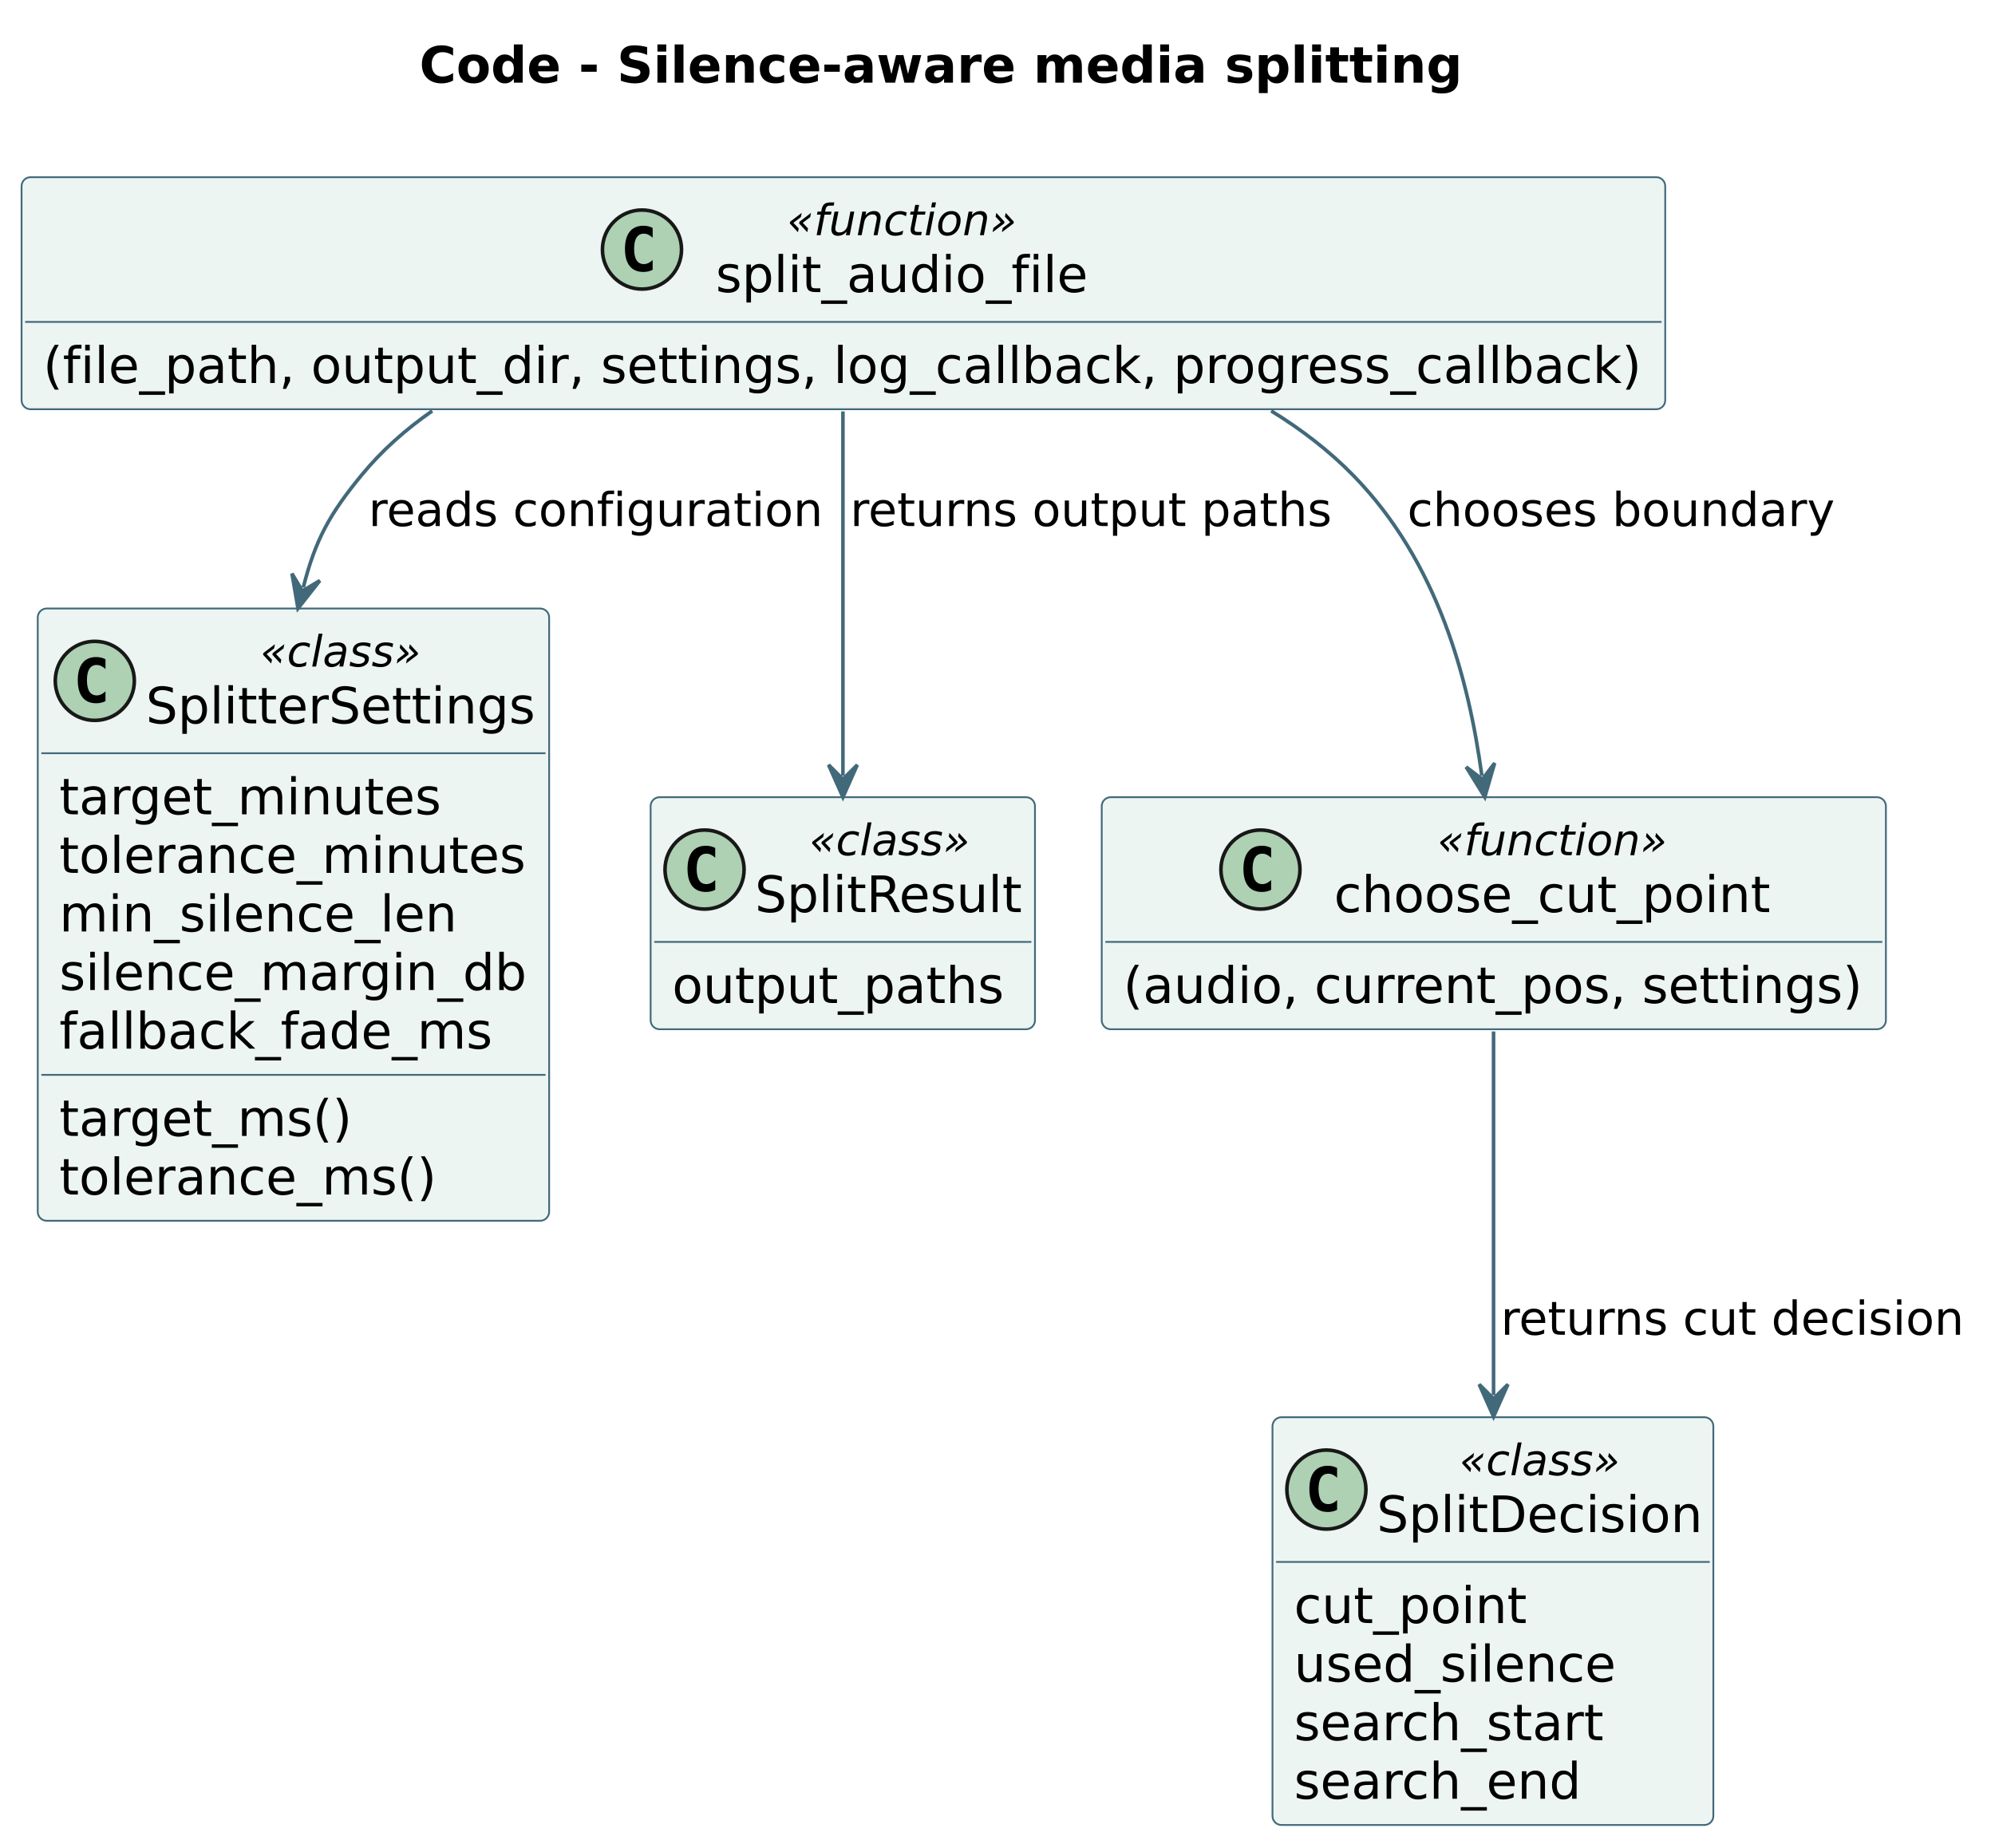
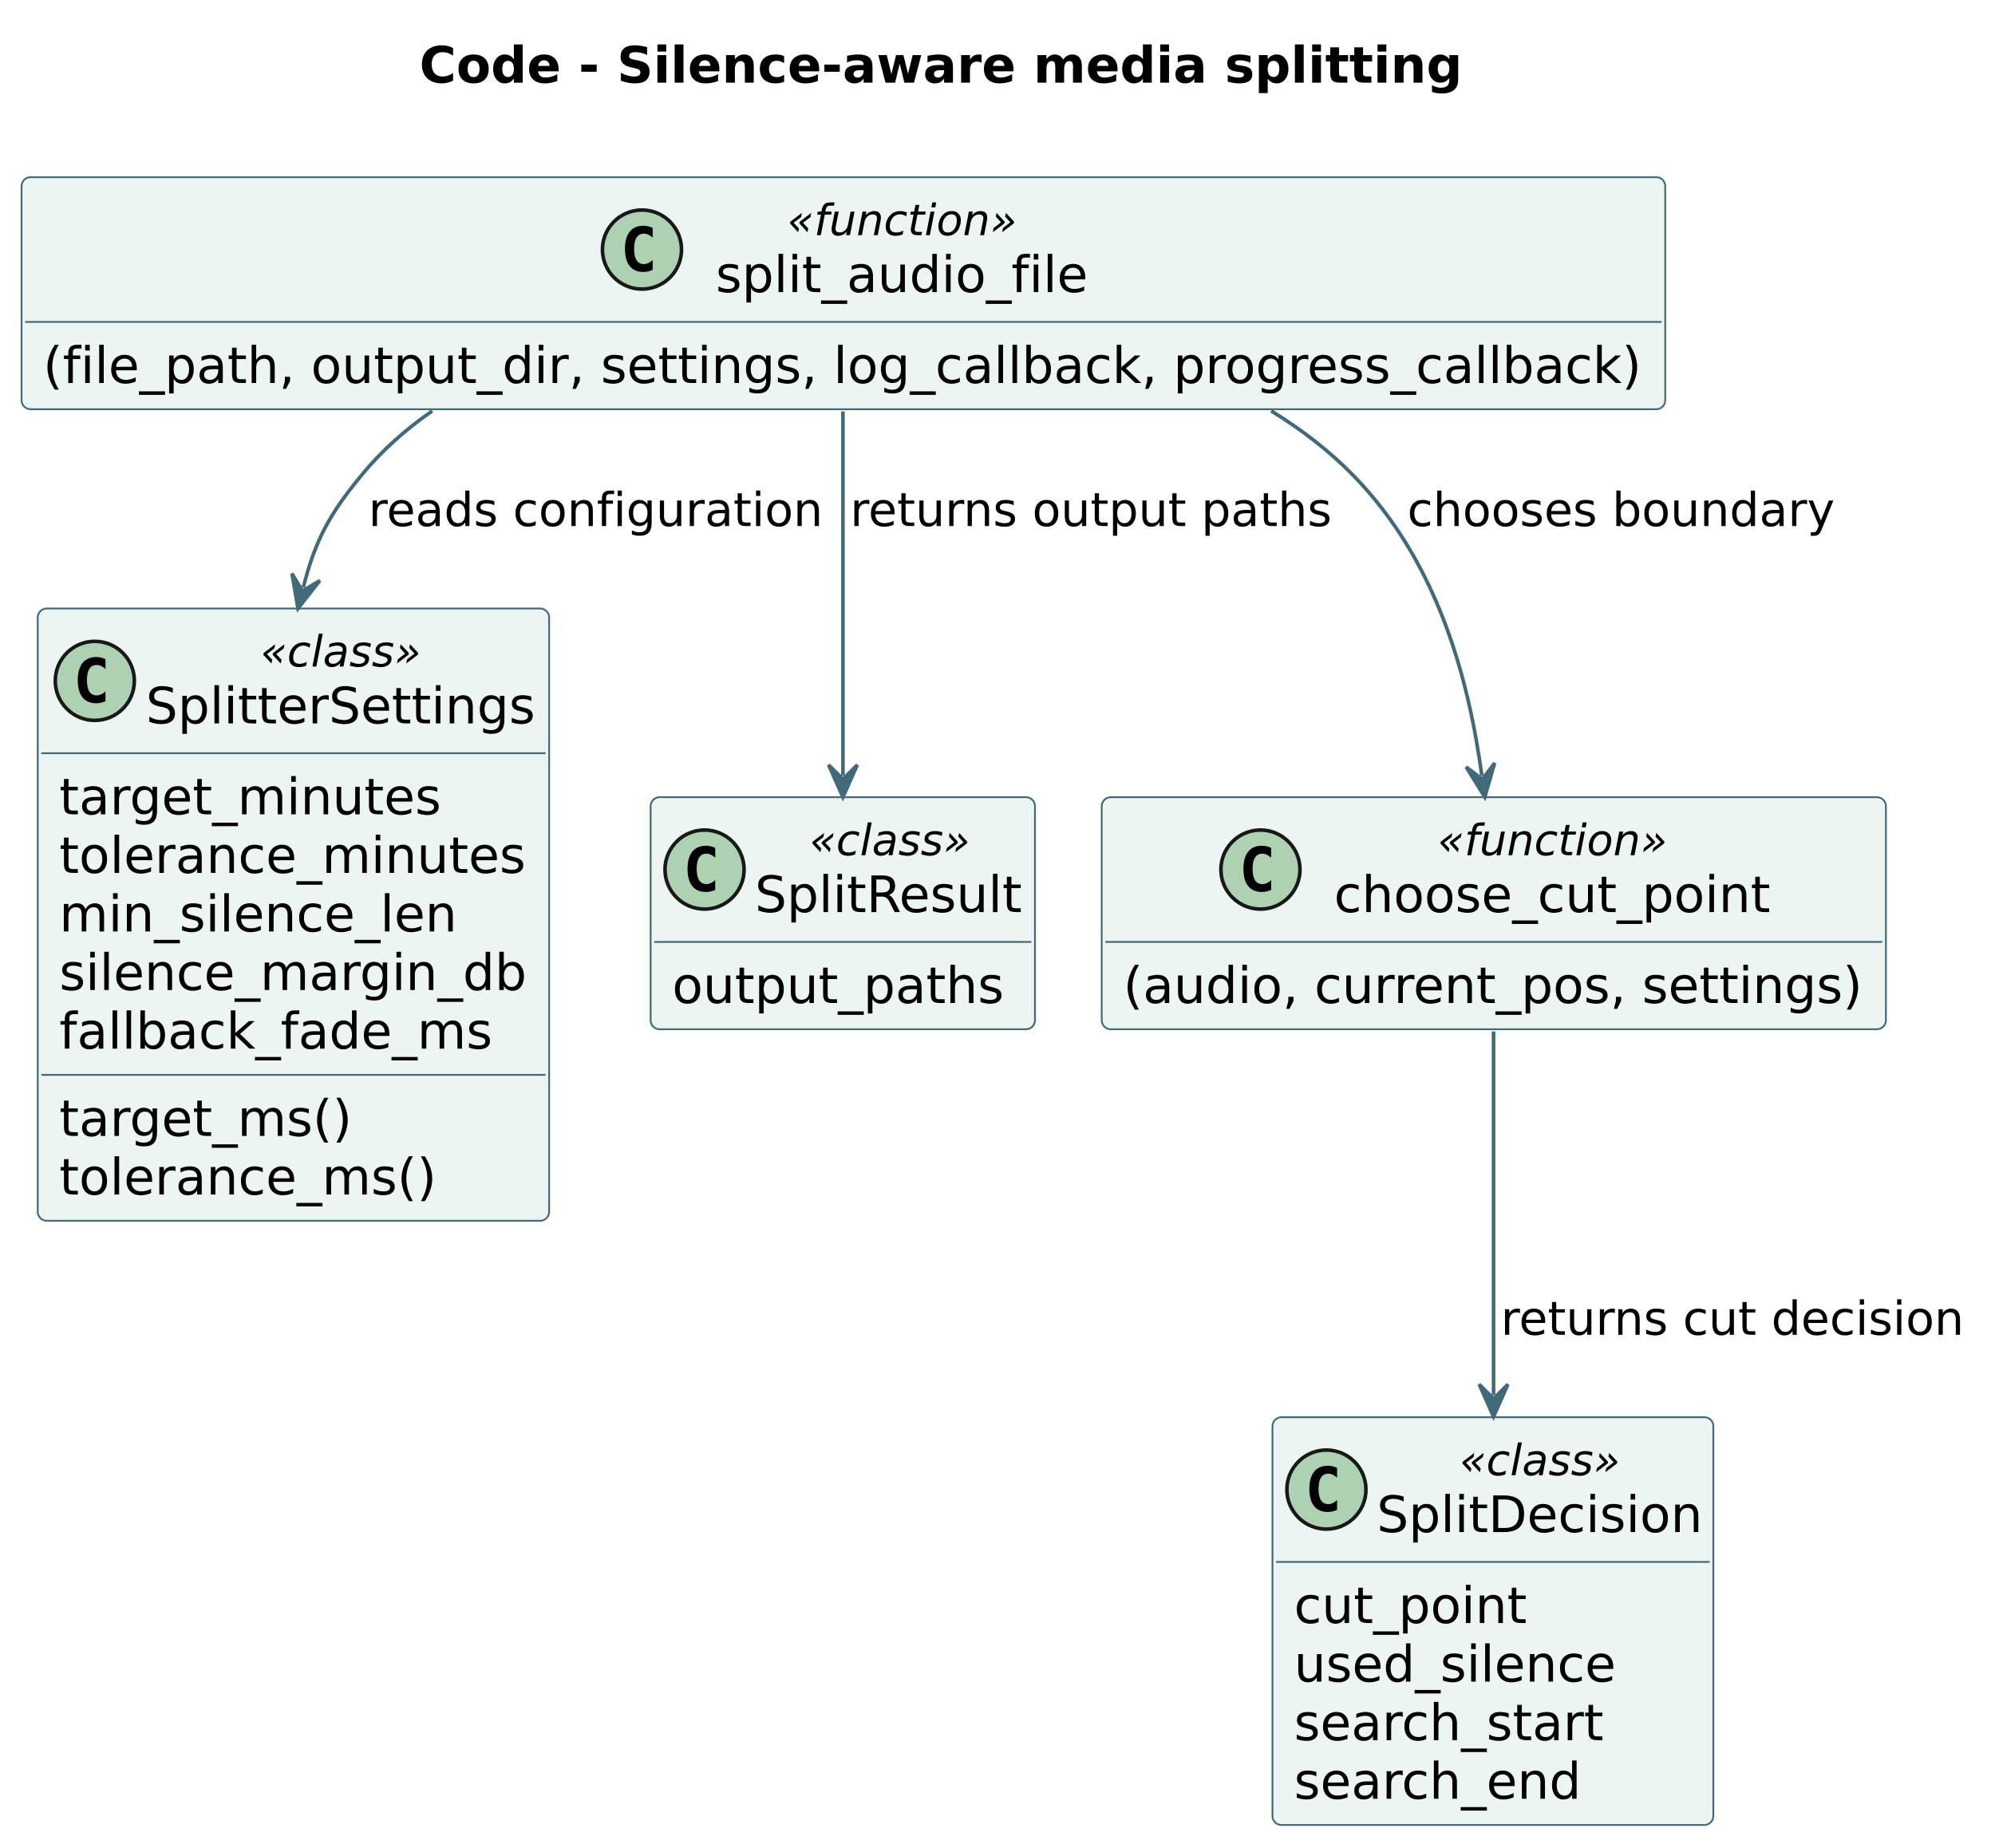
<svg xmlns="http://www.w3.org/2000/svg" xmlns:xlink="http://www.w3.org/1999/xlink" contentStyleType="text/css" data-diagram-type="CLASS" height="514px" preserveAspectRatio="none" style="width:555px;height:514px;background:#FFFFFF;" version="1.1" viewBox="0 0 555 514" width="555px" zoomAndPan="magnify">
  <defs />
  <g>
    <g class="title" data-source-line="9">
      <text fill="#000000" font-family="DejaVu Sans" font-size="14" font-weight="bold" lengthAdjust="spacing" textLength="290.165" x="116.668" y="22.995">Code - Silence-aware media splitting</text>
    </g>
    <g class="entity" data-qualified-name="SplitterSettings" data-source-line="10" id="ent0002">
      <a href="https://github.com/JasonLn0711/project_aura/blob/main/src/aura/audio/splitter_pipeline.py#L15" target="_top" title="https://github.com/JasonLn0711/project_aura/blob/main/src/aura/audio/splitter_pipeline.py#L15" xlink:actuate="onRequest" xlink:href="https://github.com/JasonLn0711/project_aura/blob/main/src/aura/audio/splitter_pipeline.py#L15" xlink:show="new" xlink:title="https://github.com/JasonLn0711/project_aura/blob/main/src/aura/audio/splitter_pipeline.py#L15" xlink:type="simple">
        <rect fill="#EDF5F3" height="170.344" rx="2.5" ry="2.5" style="stroke:#42697A;stroke-width:0.5;" width="142.266" x="10.5" y="169.297" />
        <ellipse cx="26.375" cy="189.43" fill="#ADD1B2" rx="11" ry="11" style="stroke:#181818;stroke-width:1;" />
        <path d="M29.343,195.07 Q28.765,195.367 28.125,195.508 Q27.484,195.664 26.781,195.664 Q24.281,195.664 22.953,194.023 Q21.64,192.367 21.64,189.242 Q21.64,186.117 22.953,184.461 Q24.281,182.805 26.781,182.805 Q27.484,182.805 28.125,182.961 Q28.781,183.117 29.343,183.414 L29.343,186.133 Q28.718,185.555 28.125,185.289 Q27.531,185.008 26.906,185.008 Q25.562,185.008 24.875,186.086 Q24.187,187.148 24.187,189.242 Q24.187,191.336 24.875,192.414 Q25.562,193.477 26.906,193.477 Q27.531,193.477 28.125,193.211 Q28.718,192.93 29.343,192.352 L29.343,195.07 Z " fill="#000000" />
-         <text fill="#000000" font-family="DejaVu Sans" font-size="12" font-style="italic" lengthAdjust="spacing" textLength="44.602" x="72.429" y="185.435">«class»</text>
+         <text fill="#000000" font-family="DejaVu Sans" font-size="12" font-style="italic" lengthAdjust="spacing" textLength="44.473" x="72.494" y="185.435">«class»</text>
        <text fill="#000000" font-family="DejaVu Sans" font-size="14" lengthAdjust="spacing" textLength="108.322" x="40.569" y="201.261">SplitterSettings</text>
        <line style="stroke:#42697A;stroke-width:0.5;" x1="11.5" x2="151.766" y1="209.562" y2="209.562" />
        <text fill="#000000" font-family="DejaVu Sans" font-size="14" lengthAdjust="spacing" textLength="106.483" x="16.5" y="226.558">target_minutes</text>
        <text fill="#000000" font-family="DejaVu Sans" font-size="14" lengthAdjust="spacing" textLength="129.746" x="16.5" y="242.855">tolerance_minutes</text>
        <text fill="#000000" font-family="DejaVu Sans" font-size="14" lengthAdjust="spacing" textLength="110.647" x="16.5" y="259.151">min_silence_len</text>
        <text fill="#000000" font-family="DejaVu Sans" font-size="14" lengthAdjust="spacing" textLength="130.266" x="16.5" y="275.448">silence_margin_db</text>
        <text fill="#000000" font-family="DejaVu Sans" font-size="14" lengthAdjust="spacing" textLength="120.497" x="16.5" y="291.745">fallback_fade_ms</text>
        <line style="stroke:#42697A;stroke-width:0.5;" x1="11.5" x2="151.766" y1="299.047" y2="299.047" />
        <text fill="#000000" font-family="DejaVu Sans" font-size="14" lengthAdjust="spacing" textLength="81.669" x="16.5" y="316.042">target_ms()</text>
        <text fill="#000000" font-family="DejaVu Sans" font-size="14" lengthAdjust="spacing" textLength="104.932" x="16.5" y="332.339">tolerance_ms()</text>
      </a>
    </g>
    <g class="entity" data-qualified-name="SplitDecision" data-source-line="19" id="ent0003">
      <a href="https://github.com/JasonLn0711/project_aura/blob/main/src/aura/audio/splitter_pipeline.py#L32" target="_top" title="https://github.com/JasonLn0711/project_aura/blob/main/src/aura/audio/splitter_pipeline.py#L32" xlink:actuate="onRequest" xlink:href="https://github.com/JasonLn0711/project_aura/blob/main/src/aura/audio/splitter_pipeline.py#L32" xlink:show="new" xlink:title="https://github.com/JasonLn0711/project_aura/blob/main/src/aura/audio/splitter_pipeline.py#L32" xlink:type="simple">
        <rect fill="#EDF5F3" height="113.453" rx="2.5" ry="2.5" style="stroke:#42697A;stroke-width:0.5;" width="122.644" x="354" y="394.297" />
        <ellipse cx="369" cy="414.43" fill="#ADD1B2" rx="11" ry="11" style="stroke:#181818;stroke-width:1;" />
        <path d="M371.969,420.07 Q371.391,420.367 370.75,420.508 Q370.109,420.664 369.406,420.664 Q366.906,420.664 365.578,419.023 Q364.266,417.367 364.266,414.242 Q364.266,411.117 365.578,409.461 Q366.906,407.805 369.406,407.805 Q370.109,407.805 370.75,407.961 Q371.406,408.117 371.969,408.414 L371.969,411.133 Q371.344,410.555 370.75,410.289 Q370.156,410.008 369.531,410.008 Q368.188,410.008 367.5,411.086 Q366.812,412.148 366.812,414.242 Q366.812,416.336 367.5,417.414 Q368.188,418.477 369.531,418.477 Q370.156,418.477 370.75,418.211 Q371.344,417.93 371.969,417.352 L371.969,420.07 Z " fill="#000000" />
-         <text fill="#000000" font-family="DejaVu Sans" font-size="12" font-style="italic" lengthAdjust="spacing" textLength="44.602" x="406.022" y="410.435">«class»</text>
+         <text fill="#000000" font-family="DejaVu Sans" font-size="12" font-style="italic" lengthAdjust="spacing" textLength="44.473" x="406.086" y="410.435">«class»</text>
        <text fill="#000000" font-family="DejaVu Sans" font-size="14" lengthAdjust="spacing" textLength="90.644" x="383" y="426.261">SplitDecision</text>
        <line style="stroke:#42697A;stroke-width:0.5;" x1="355" x2="475.644" y1="434.562" y2="434.562" />
        <text fill="#000000" font-family="DejaVu Sans" font-size="14" lengthAdjust="spacing" textLength="64.764" x="360" y="451.558">cut_point</text>
        <text fill="#000000" font-family="DejaVu Sans" font-size="14" lengthAdjust="spacing" textLength="89.537" x="360" y="467.854">used_silence</text>
        <text fill="#000000" font-family="DejaVu Sans" font-size="14" lengthAdjust="spacing" textLength="86.42" x="360" y="484.151">search_start</text>
        <text fill="#000000" font-family="DejaVu Sans" font-size="14" lengthAdjust="spacing" textLength="80.186" x="360" y="500.448">search_end</text>
      </a>
    </g>
    <g class="entity" data-qualified-name="SplitResult" data-source-line="25" id="ent0004">
      <a href="https://github.com/JasonLn0711/project_aura/blob/main/src/aura/audio/splitter_pipeline.py#L40" target="_top" title="https://github.com/JasonLn0711/project_aura/blob/main/src/aura/audio/splitter_pipeline.py#L40" xlink:actuate="onRequest" xlink:href="https://github.com/JasonLn0711/project_aura/blob/main/src/aura/audio/splitter_pipeline.py#L40" xlink:show="new" xlink:title="https://github.com/JasonLn0711/project_aura/blob/main/src/aura/audio/splitter_pipeline.py#L40" xlink:type="simple">
        <rect fill="#EDF5F3" height="64.562" rx="2.5" ry="2.5" style="stroke:#42697A;stroke-width:0.5;" width="106.929" x="181" y="221.797" />
        <ellipse cx="196" cy="241.93" fill="#ADD1B2" rx="11" ry="11" style="stroke:#181818;stroke-width:1;" />
        <path d="M198.969,247.57 Q198.391,247.867 197.75,248.008 Q197.109,248.164 196.406,248.164 Q193.906,248.164 192.578,246.523 Q191.266,244.867 191.266,241.742 Q191.266,238.617 192.578,236.961 Q193.906,235.305 196.406,235.305 Q197.109,235.305 197.75,235.461 Q198.406,235.617 198.969,235.914 L198.969,238.633 Q198.344,238.055 197.75,237.789 Q197.156,237.508 196.531,237.508 Q195.188,237.508 194.5,238.586 Q193.812,239.648 193.812,241.742 Q193.812,243.836 194.5,244.914 Q195.188,245.977 196.531,245.977 Q197.156,245.977 197.75,245.711 Q198.344,245.43 198.969,244.852 L198.969,247.57 Z " fill="#000000" />
-         <text fill="#000000" font-family="DejaVu Sans" font-size="12" font-style="italic" lengthAdjust="spacing" textLength="44.602" x="225.164" y="237.935">«class»</text>
+         <text fill="#000000" font-family="DejaVu Sans" font-size="12" font-style="italic" lengthAdjust="spacing" textLength="44.473" x="225.228" y="237.935">«class»</text>
        <text fill="#000000" font-family="DejaVu Sans" font-size="14" lengthAdjust="spacing" textLength="74.929" x="210" y="253.761">SplitResult</text>
        <line style="stroke:#42697A;stroke-width:0.5;" x1="182" x2="286.929" y1="262.062" y2="262.062" />
        <text fill="#000000" font-family="DejaVu Sans" font-size="14" lengthAdjust="spacing" textLength="92.299" x="187" y="279.058">output_paths</text>
      </a>
    </g>
    <g class="entity" data-qualified-name="split_audio_file" data-source-line="28" id="ent0005">
      <a href="https://github.com/JasonLn0711/project_aura/blob/main/src/aura/audio/splitter_pipeline.py#L99" target="_top" title="https://github.com/JasonLn0711/project_aura/blob/main/src/aura/audio/splitter_pipeline.py#L99" xlink:actuate="onRequest" xlink:href="https://github.com/JasonLn0711/project_aura/blob/main/src/aura/audio/splitter_pipeline.py#L99" xlink:show="new" xlink:title="https://github.com/JasonLn0711/project_aura/blob/main/src/aura/audio/splitter_pipeline.py#L99" xlink:type="simple">
        <rect fill="#EDF5F3" height="64.562" rx="2.5" ry="2.5" style="stroke:#42697A;stroke-width:0.5;" width="457.259" x="6" y="49.297" />
        <ellipse cx="178.597" cy="69.43" fill="#ADD1B2" rx="11" ry="11" style="stroke:#181818;stroke-width:1;" />
        <path d="M181.566,75.07 Q180.988,75.367 180.347,75.508 Q179.707,75.664 179.003,75.664 Q176.503,75.664 175.175,74.023 Q173.863,72.367 173.863,69.242 Q173.863,66.117 175.175,64.461 Q176.503,62.805 179.003,62.805 Q179.707,62.805 180.347,62.961 Q181.003,63.117 181.566,63.414 L181.566,66.133 Q180.941,65.555 180.347,65.289 Q179.753,65.008 179.128,65.008 Q177.785,65.008 177.097,66.086 Q176.41,67.148 176.41,69.242 Q176.41,71.336 177.097,72.414 Q177.785,73.477 179.128,73.477 Q179.753,73.477 180.347,73.211 Q180.941,72.93 181.566,72.352 L181.566,75.07 Z " fill="#000000" />
-         <text fill="#000000" font-family="DejaVu Sans" font-size="12" font-style="italic" lengthAdjust="spacing" textLength="63.832" x="218.963" y="65.436">«function»</text>
+         <text fill="#000000" font-family="DejaVu Sans" font-size="12" font-style="italic" lengthAdjust="spacing" textLength="63.703" x="219.028" y="65.436">«function»</text>
        <text fill="#000000" font-family="DejaVu Sans" font-size="14" lengthAdjust="spacing" textLength="103.564" x="199.097" y="81.261">split_audio_file</text>
        <line style="stroke:#42697A;stroke-width:0.5;" x1="7" x2="462.259" y1="89.562" y2="89.562" />
        <text fill="#000000" font-family="DejaVu Sans" font-size="14" lengthAdjust="spacing" textLength="445.259" x="12" y="106.558">(file_path, output_dir, settings, log_callback, progress_callback)</text>
      </a>
    </g>
    <g class="entity" data-qualified-name="choose_cut_point" data-source-line="31" id="ent0006">
      <a href="https://github.com/JasonLn0711/project_aura/blob/main/src/aura/audio/splitter_pipeline.py#L65" target="_top" title="https://github.com/JasonLn0711/project_aura/blob/main/src/aura/audio/splitter_pipeline.py#L65" xlink:actuate="onRequest" xlink:href="https://github.com/JasonLn0711/project_aura/blob/main/src/aura/audio/splitter_pipeline.py#L65" xlink:show="new" xlink:title="https://github.com/JasonLn0711/project_aura/blob/main/src/aura/audio/splitter_pipeline.py#L65" xlink:type="simple">
        <rect fill="#EDF5F3" height="64.562" rx="2.5" ry="2.5" style="stroke:#42697A;stroke-width:0.5;" width="218.151" x="306.5" y="221.797" />
        <ellipse cx="350.651" cy="241.93" fill="#ADD1B2" rx="11" ry="11" style="stroke:#181818;stroke-width:1;" />
        <path d="M353.619,247.57 Q353.041,247.867 352.401,248.008 Q351.76,248.164 351.057,248.164 Q348.557,248.164 347.229,246.523 Q345.916,244.867 345.916,241.742 Q345.916,238.617 347.229,236.961 Q348.557,235.305 351.057,235.305 Q351.76,235.305 352.401,235.461 Q353.057,235.617 353.619,235.914 L353.619,238.633 Q352.994,238.055 352.401,237.789 Q351.807,237.508 351.182,237.508 Q349.838,237.508 349.151,238.586 Q348.463,239.648 348.463,241.742 Q348.463,243.836 349.151,244.914 Q349.838,245.977 351.182,245.977 Q351.807,245.977 352.401,245.711 Q352.994,245.43 353.619,244.852 L353.619,247.57 Z " fill="#000000" />
-         <text fill="#000000" font-family="DejaVu Sans" font-size="12" font-style="italic" lengthAdjust="spacing" textLength="63.832" x="399.899" y="237.935">«function»</text>
+         <text fill="#000000" font-family="DejaVu Sans" font-size="12" font-style="italic" lengthAdjust="spacing" textLength="63.703" x="399.963" y="237.935">«function»</text>
        <text fill="#000000" font-family="DejaVu Sans" font-size="14" lengthAdjust="spacing" textLength="121.372" x="371.129" y="253.761">choose_cut_point</text>
        <line style="stroke:#42697A;stroke-width:0.5;" x1="307.5" x2="523.651" y1="262.062" y2="262.062" />
        <text fill="#000000" font-family="DejaVu Sans" font-size="14" lengthAdjust="spacing" textLength="206.151" x="312.5" y="279.058">(audio, current_pos, settings)</text>
      </a>
    </g>
    <g class="link" data-entity-1="ent0005" data-entity-2="ent0002" data-link-type="dependency" id="lnk7">
      <polygon fill="#42697A" points="82.898,169.281,88.981,161.534,84.123,164.433,81.224,159.575,82.898,169.281" style="stroke:#42697A;stroke-width:1;" />
      <path d="M120.24,114.334 C112.874,119.447 106.158,125.39 100.5,132.297 C91.808,142.907 87.76,150.034 84.368,163.463" fill="none" style="stroke:#42697A;stroke-width:1;" />
      <text fill="#000000" font-family="DejaVu Sans" font-size="13" lengthAdjust="spacing" textLength="126.699" x="102.5" y="146.364">reads configuration</text>
    </g>
    <g class="link" data-entity-1="ent0005" data-entity-2="ent0006" data-link-type="dependency" id="lnk8">
      <polygon fill="#42697A" points="413.062,221.763,415.804,212.303,412.384,216.809,407.878,213.389,413.062,221.763" style="stroke:#42697A;stroke-width:1;" />
      <path d="M353.64,114.321 C361.986,119.439 369.751,125.386 376.5,132.297 C400.017,156.376 408.541,188.761 412.248,215.818" fill="none" style="stroke:#42697A;stroke-width:1;" />
      <text fill="#000000" font-family="DejaVu Sans" font-size="13" lengthAdjust="spacing" textLength="118.911" x="391.5" y="146.364">chooses boundary</text>
    </g>
    <g class="link" data-entity-1="ent0006" data-entity-2="ent0003" data-link-type="dependency" id="lnk9">
      <polygon fill="#42697A" points="415.5,394.151,419.5,385.151,415.5,389.151,411.5,385.151,415.5,394.151" style="stroke:#42697A;stroke-width:1;" />
      <path d="M415.5,286.979 C415.5,315.936 415.5,353.409 415.5,388.151" fill="none" style="stroke:#42697A;stroke-width:1;" />
      <text fill="#000000" font-family="DejaVu Sans" font-size="13" lengthAdjust="spacing" textLength="129.372" x="417.5" y="371.364">returns cut decision</text>
    </g>
    <g class="link" data-entity-1="ent0005" data-entity-2="ent0004" data-link-type="dependency" id="lnk10">
      <polygon fill="#42697A" points="234.5,221.796,238.5,212.796,234.5,216.796,230.5,212.796,234.5,221.796" style="stroke:#42697A;stroke-width:1;" />
      <path d="M234.5,114.467 C234.5,145.091 234.5,185.229 234.5,215.796" fill="none" style="stroke:#42697A;stroke-width:1;" />
      <text fill="#000000" font-family="DejaVu Sans" font-size="13" lengthAdjust="spacing" textLength="134.507" x="236.5" y="146.364">returns output paths</text>
    </g>
  </g>
</svg>
